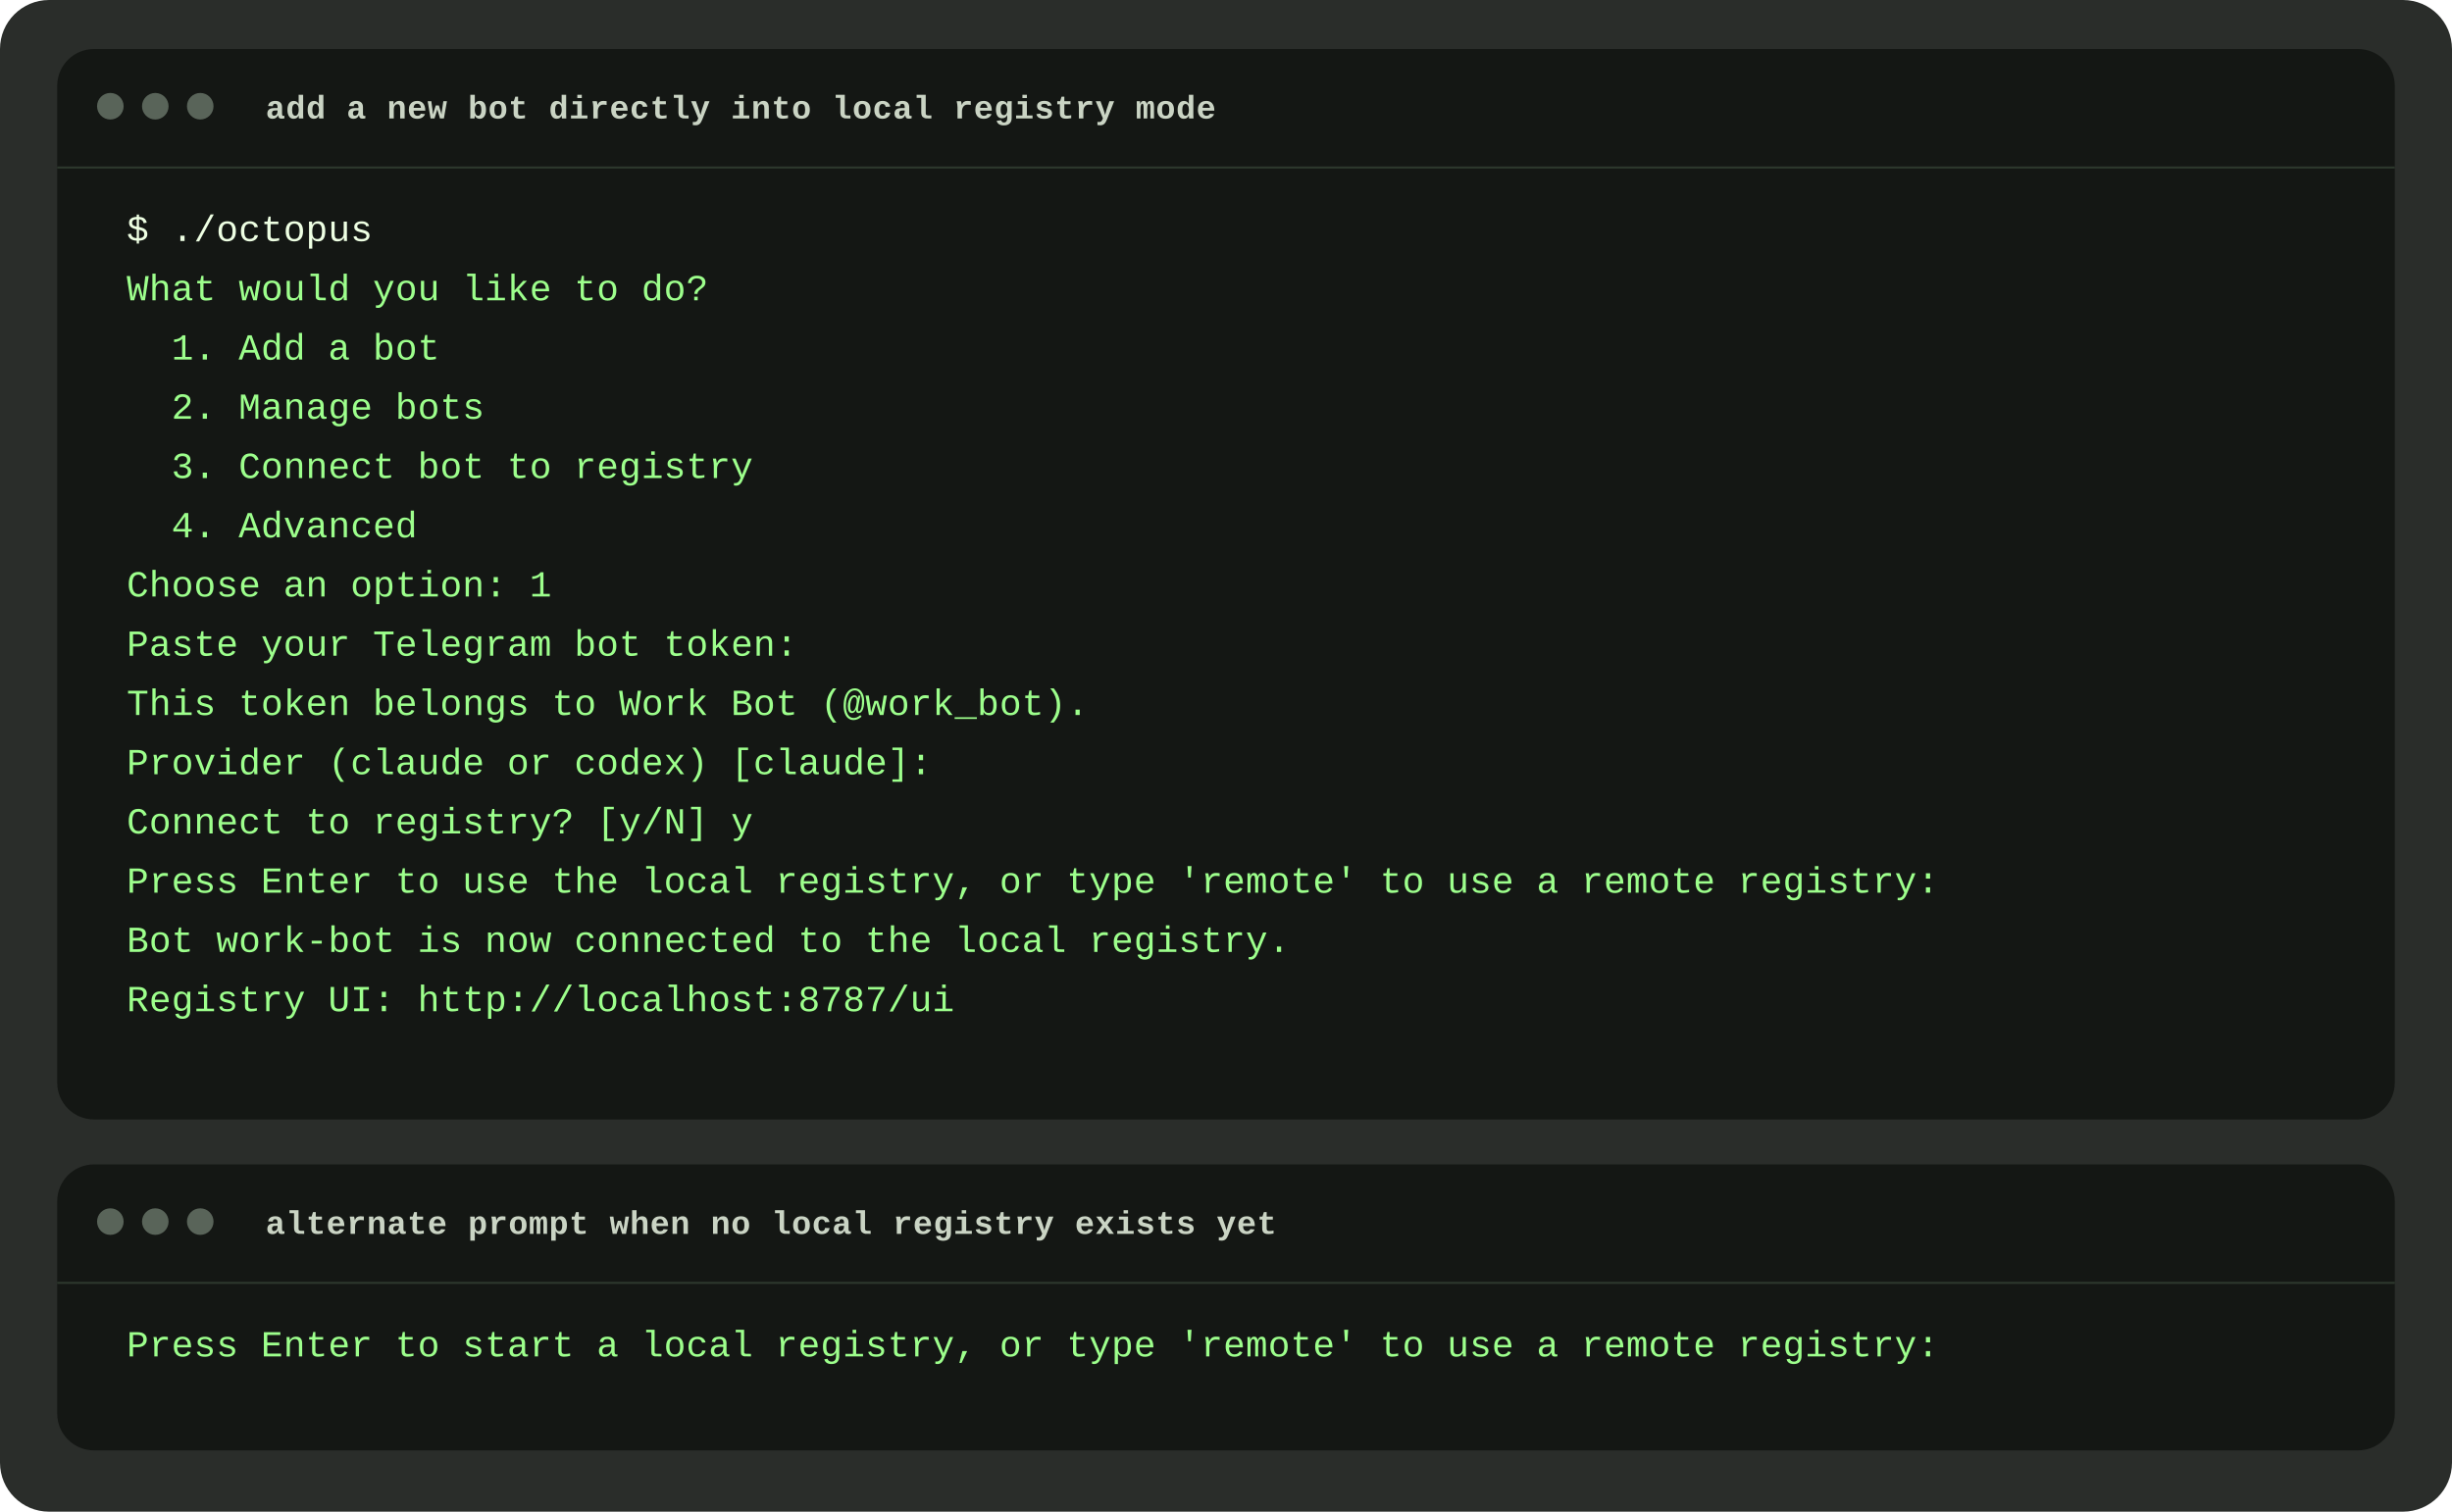
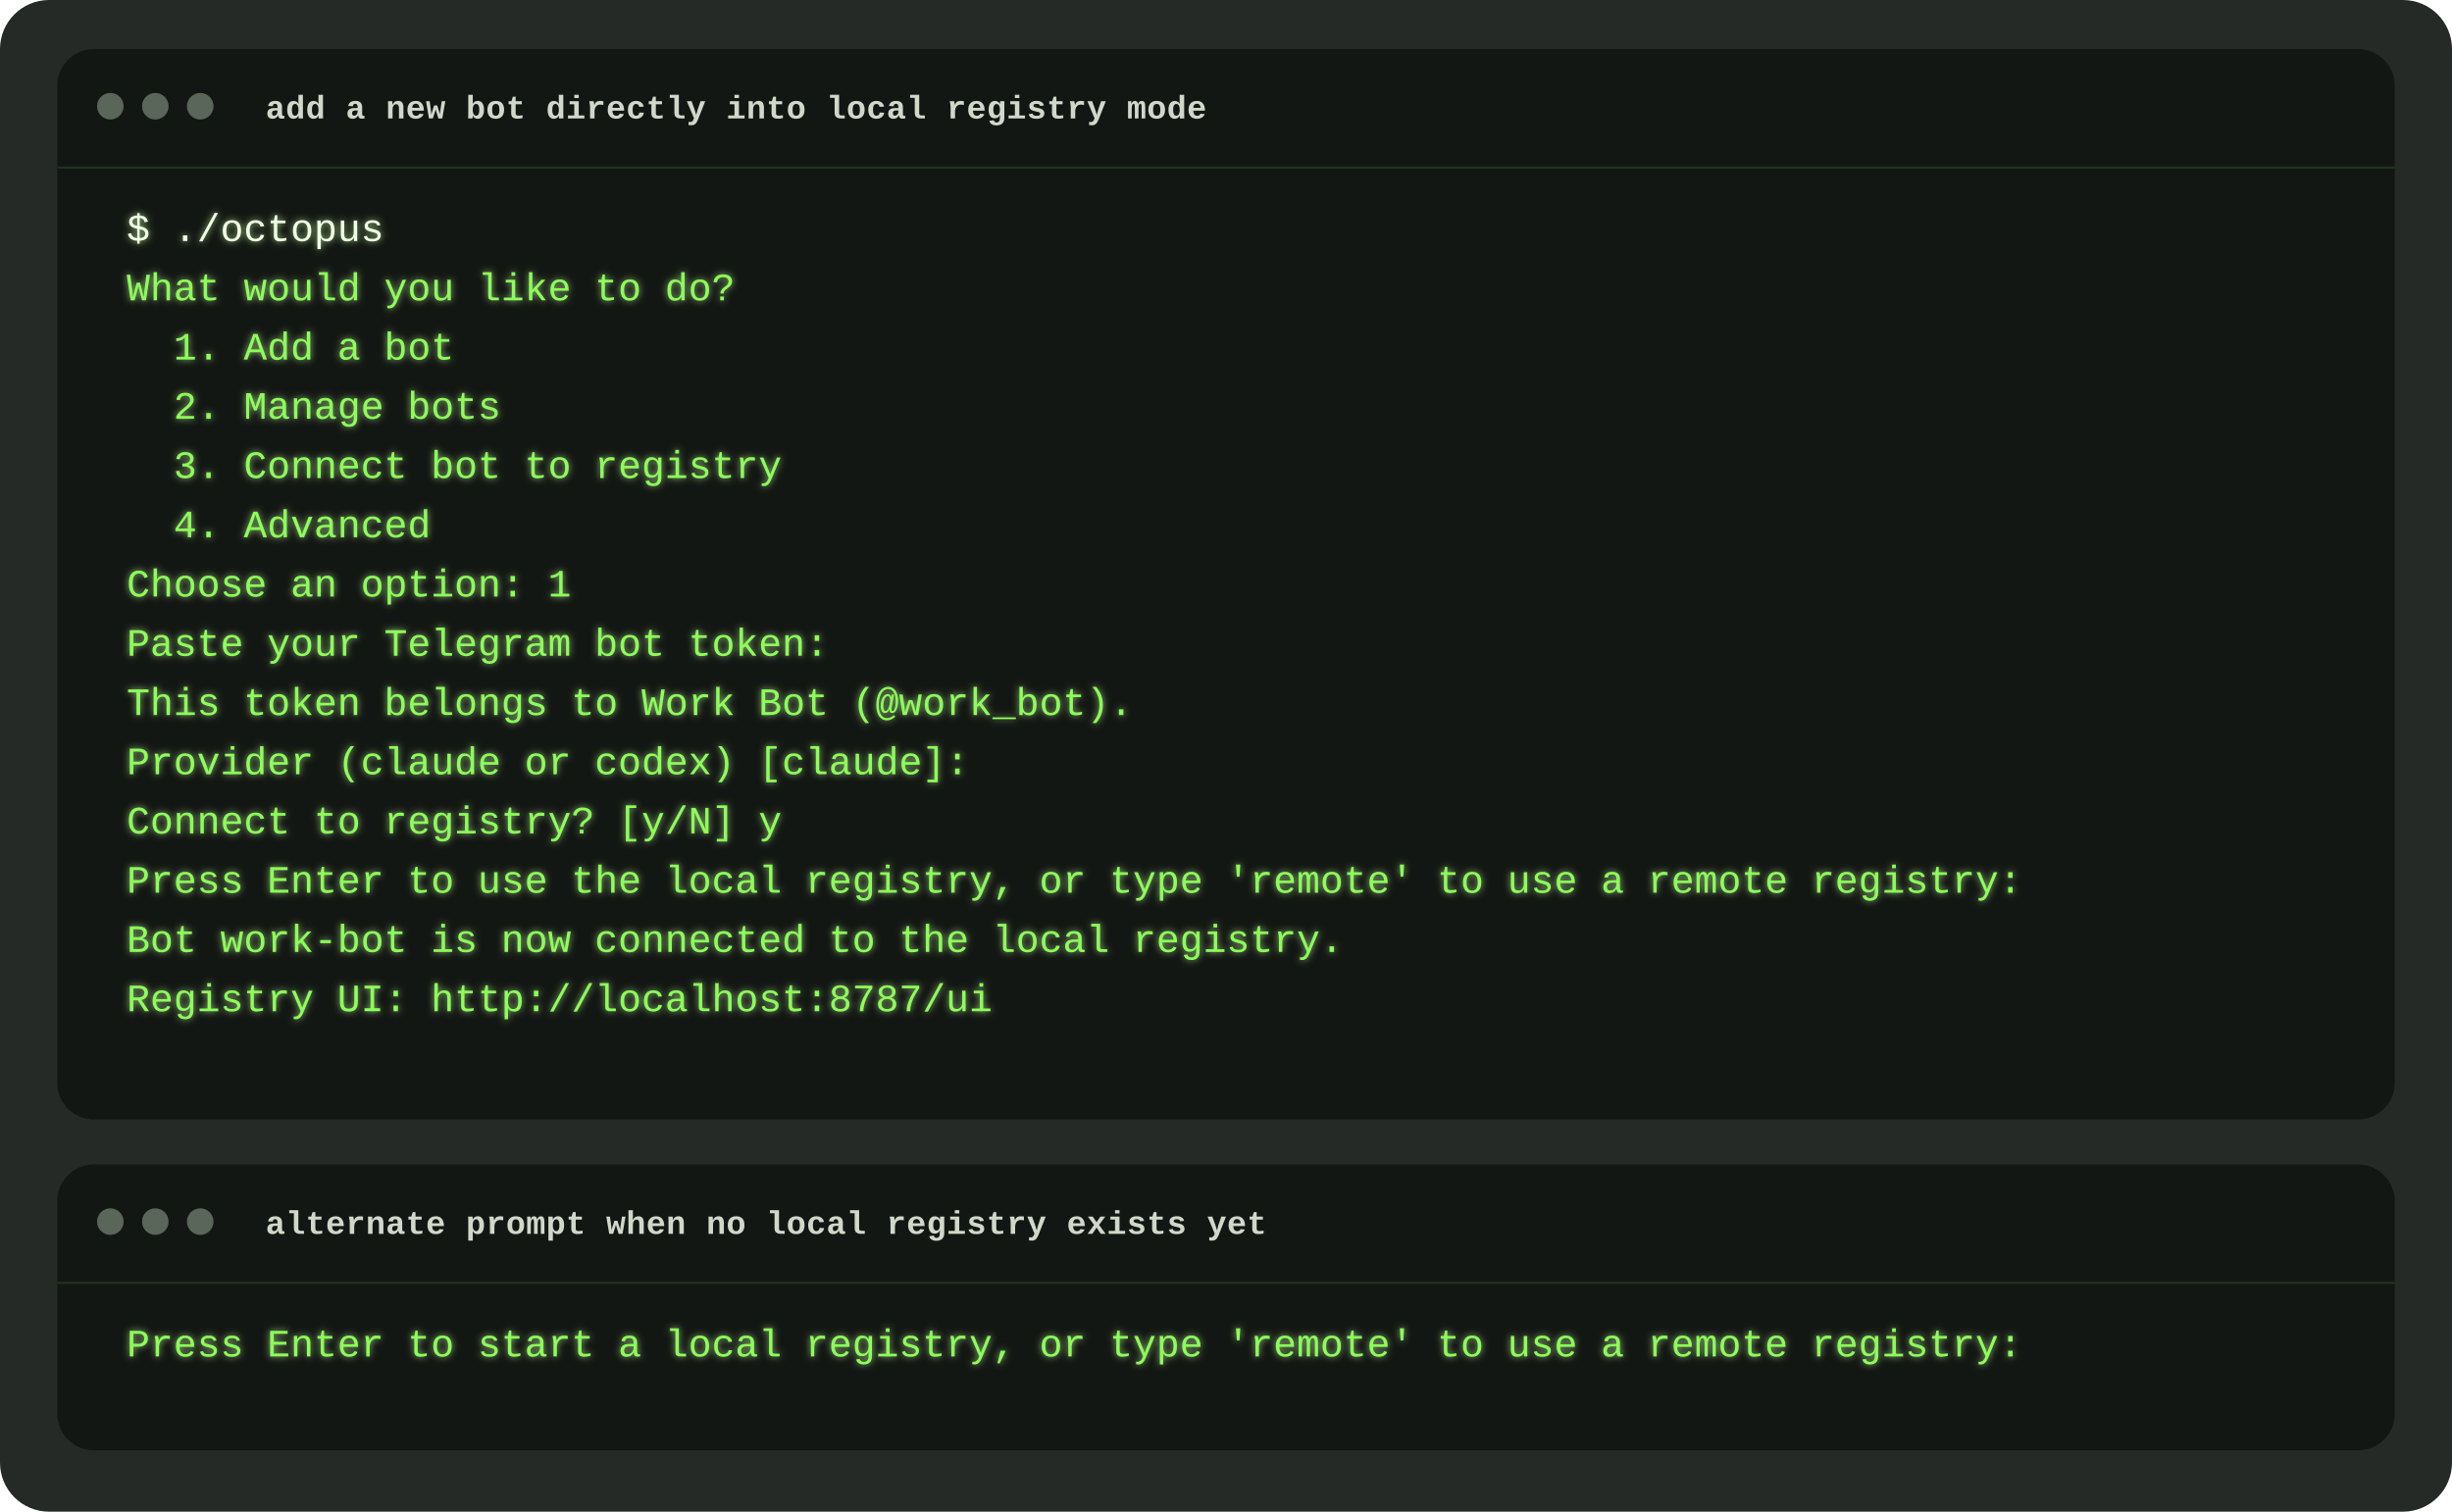
<svg xmlns="http://www.w3.org/2000/svg" width="1200" height="740" viewBox="0 0 1200 740" role="img" aria-labelledby="title desc">
  <style>
-     .bg { fill: #2a2d2a; }
-     .panel { fill: #141714; }
-     .rule { stroke: #2d382d; stroke-width: 1; }
-     .dot { fill: #596459; }
-     .label { fill: #cad4c4; font: 600 16px "Courier New", "Lucida Console", Monaco, monospace; letter-spacing: 0.3px; }
-     .line { fill: #9dff8c; font: 18px "Courier New", "Lucida Console", Monaco, monospace; letter-spacing: 0.15px; }
-     .prompt { fill: #eeffe3; }
+     .bg { fill: #262a26; }
+     .panel { fill: #131713; }
+     .rule { stroke: #274227; stroke-width: 1; opacity: 0.65; }
+     .dot { fill: #5a665a; }
+     .label { fill: #cfd8c9; font: 600 16px "IBM Plex Mono", "SFMono-Regular", Menlo, Monaco, Consolas, "Liberation Mono", monospace; letter-spacing: 0.2px; }
+     .line { fill: #8cff58; font: 19px "IBM Plex Mono", "SFMono-Regular", Menlo, Monaco, Consolas, "Liberation Mono", monospace; letter-spacing: 0.05px; filter: url(#crt-glow); }
+     .prompt { fill: #f1ffe6; }
  </style>
+   <defs>
+     <filter id="crt-glow" x="-20%" y="-20%" width="140%" height="140%">
+       <feGaussianBlur stdDeviation="1.7" result="blur" />
+       <feColorMatrix in="blur" type="matrix" values="0 0 0 0 0.55 0 0 0 0 1 0 0 0 0 0.35 0 0 0 0.8 0" result="glow" />
+       <feMerge>
+         <feMergeNode in="glow" />
+         <feMergeNode in="SourceGraphic" />
+       </feMerge>
+     </filter>
+   </defs>
  <rect class="bg" x="0" y="0" width="1200" height="740" rx="24" />
  <g transform="translate(28 24)">
    <rect class="panel" x="0" y="0" width="1144" height="524" rx="18" />
    <circle class="dot" cx="26" cy="28" r="6.5" />
    <circle class="dot" cx="48" cy="28" r="6.5" />
    <circle class="dot" cx="70" cy="28" r="6.5" />
    <text class="label" x="102" y="34">add a new bot directly into local registry mode</text>
    <line class="rule" x1="0" y1="58" x2="1144" y2="58" />
    <text class="line" xml:space="preserve">
      <tspan class="prompt" x="34" y="94">$ ./octopus</tspan>
      <tspan x="34" dy="29">What would you like to do?</tspan>
      <tspan x="34" dy="29">  1. Add a bot</tspan>
      <tspan x="34" dy="29">  2. Manage bots</tspan>
      <tspan x="34" dy="29">  3. Connect bot to registry</tspan>
      <tspan x="34" dy="29">  4. Advanced</tspan>
      <tspan x="34" dy="29">Choose an option: 1</tspan>
      <tspan x="34" dy="29" />
      <tspan x="34" dy="29">Paste your Telegram bot token:</tspan>
      <tspan x="34" dy="29">This token belongs to Work Bot (@work_bot).</tspan>
      <tspan x="34" dy="29">Provider (claude or codex) [claude]:</tspan>
      <tspan x="34" dy="29">Connect to registry? [y/N] y</tspan>
      <tspan x="34" dy="29">Press Enter to use the local registry, or type 'remote' to use a remote registry:</tspan>
      <tspan x="34" dy="29">Bot work-bot is now connected to the local registry.</tspan>
      <tspan x="34" dy="29">Registry UI: http://localhost:8787/ui</tspan>
    </text>
    <rect class="panel" x="0" y="546" width="1144" height="140" rx="18" />
    <circle class="dot" cx="26" cy="574" r="6.5" />
    <circle class="dot" cx="48" cy="574" r="6.5" />
    <circle class="dot" cx="70" cy="574" r="6.5" />
    <text class="label" x="102" y="580">alternate prompt when no local registry exists yet</text>
    <line class="rule" x1="0" y1="604" x2="1144" y2="604" />
    <text class="line" xml:space="preserve">
      <tspan x="34" y="640">Press Enter to start a local registry, or type 'remote' to use a remote registry:</tspan>
    </text>
  </g>
</svg>
